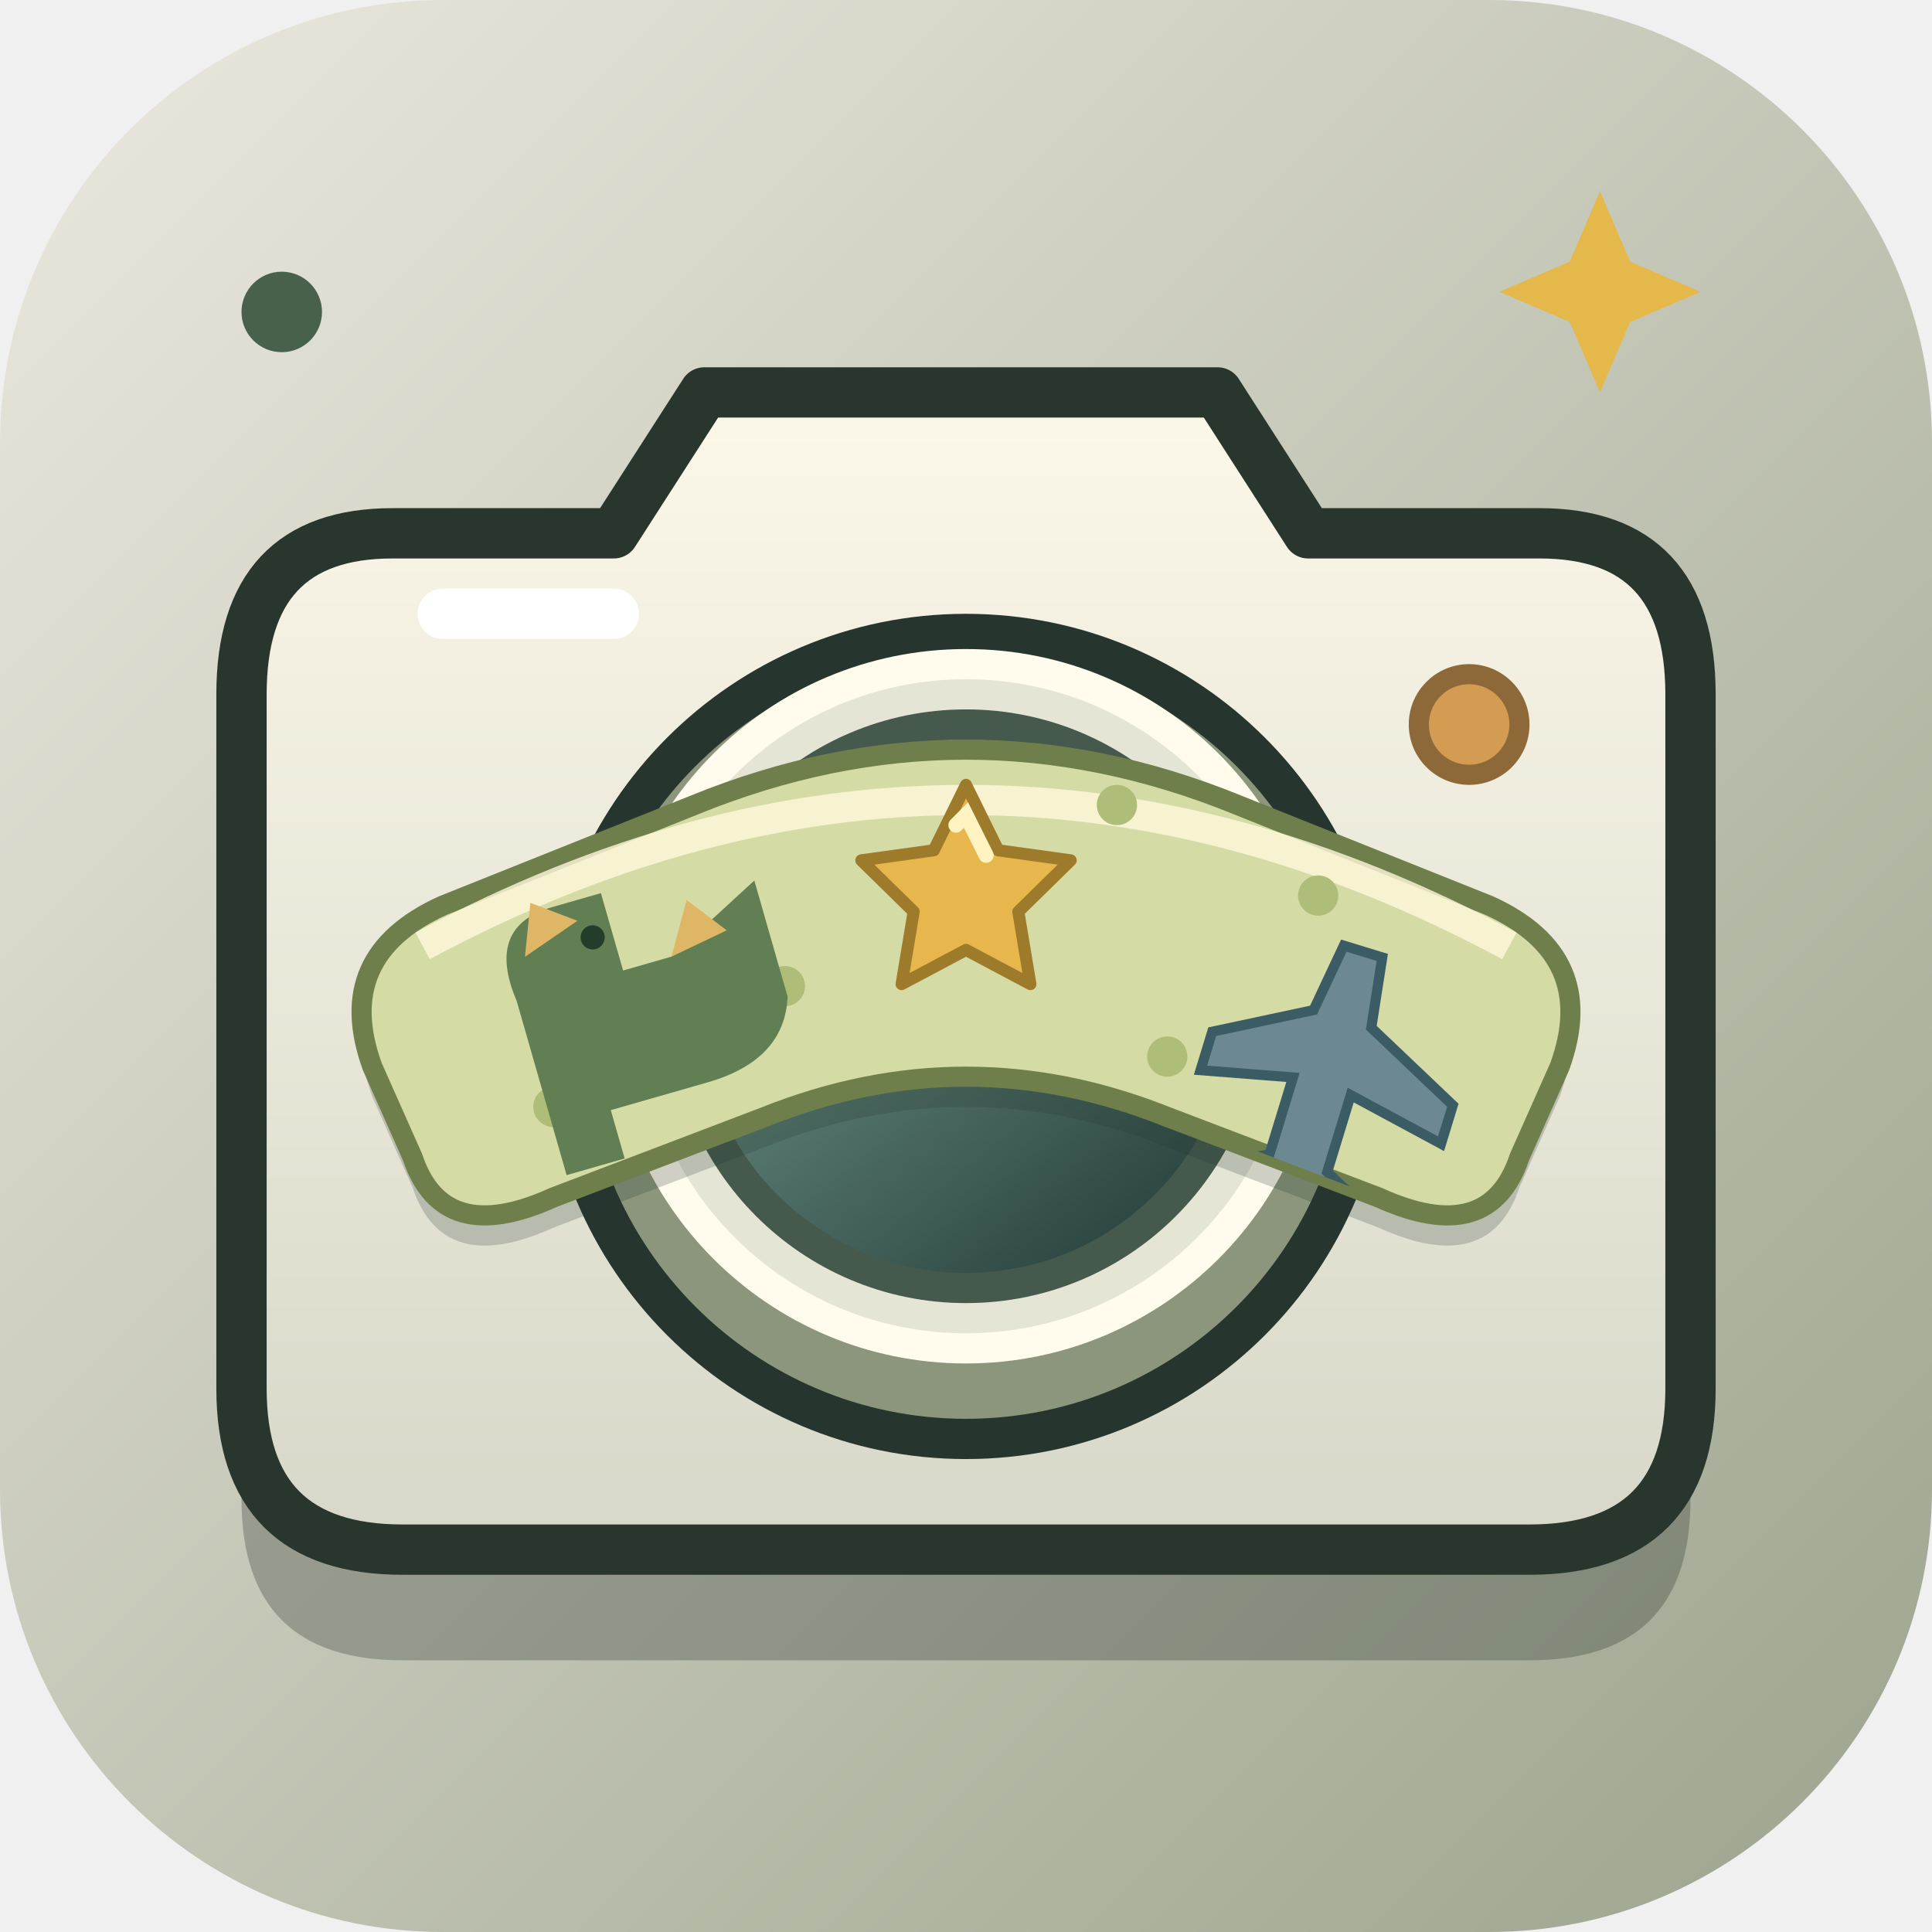
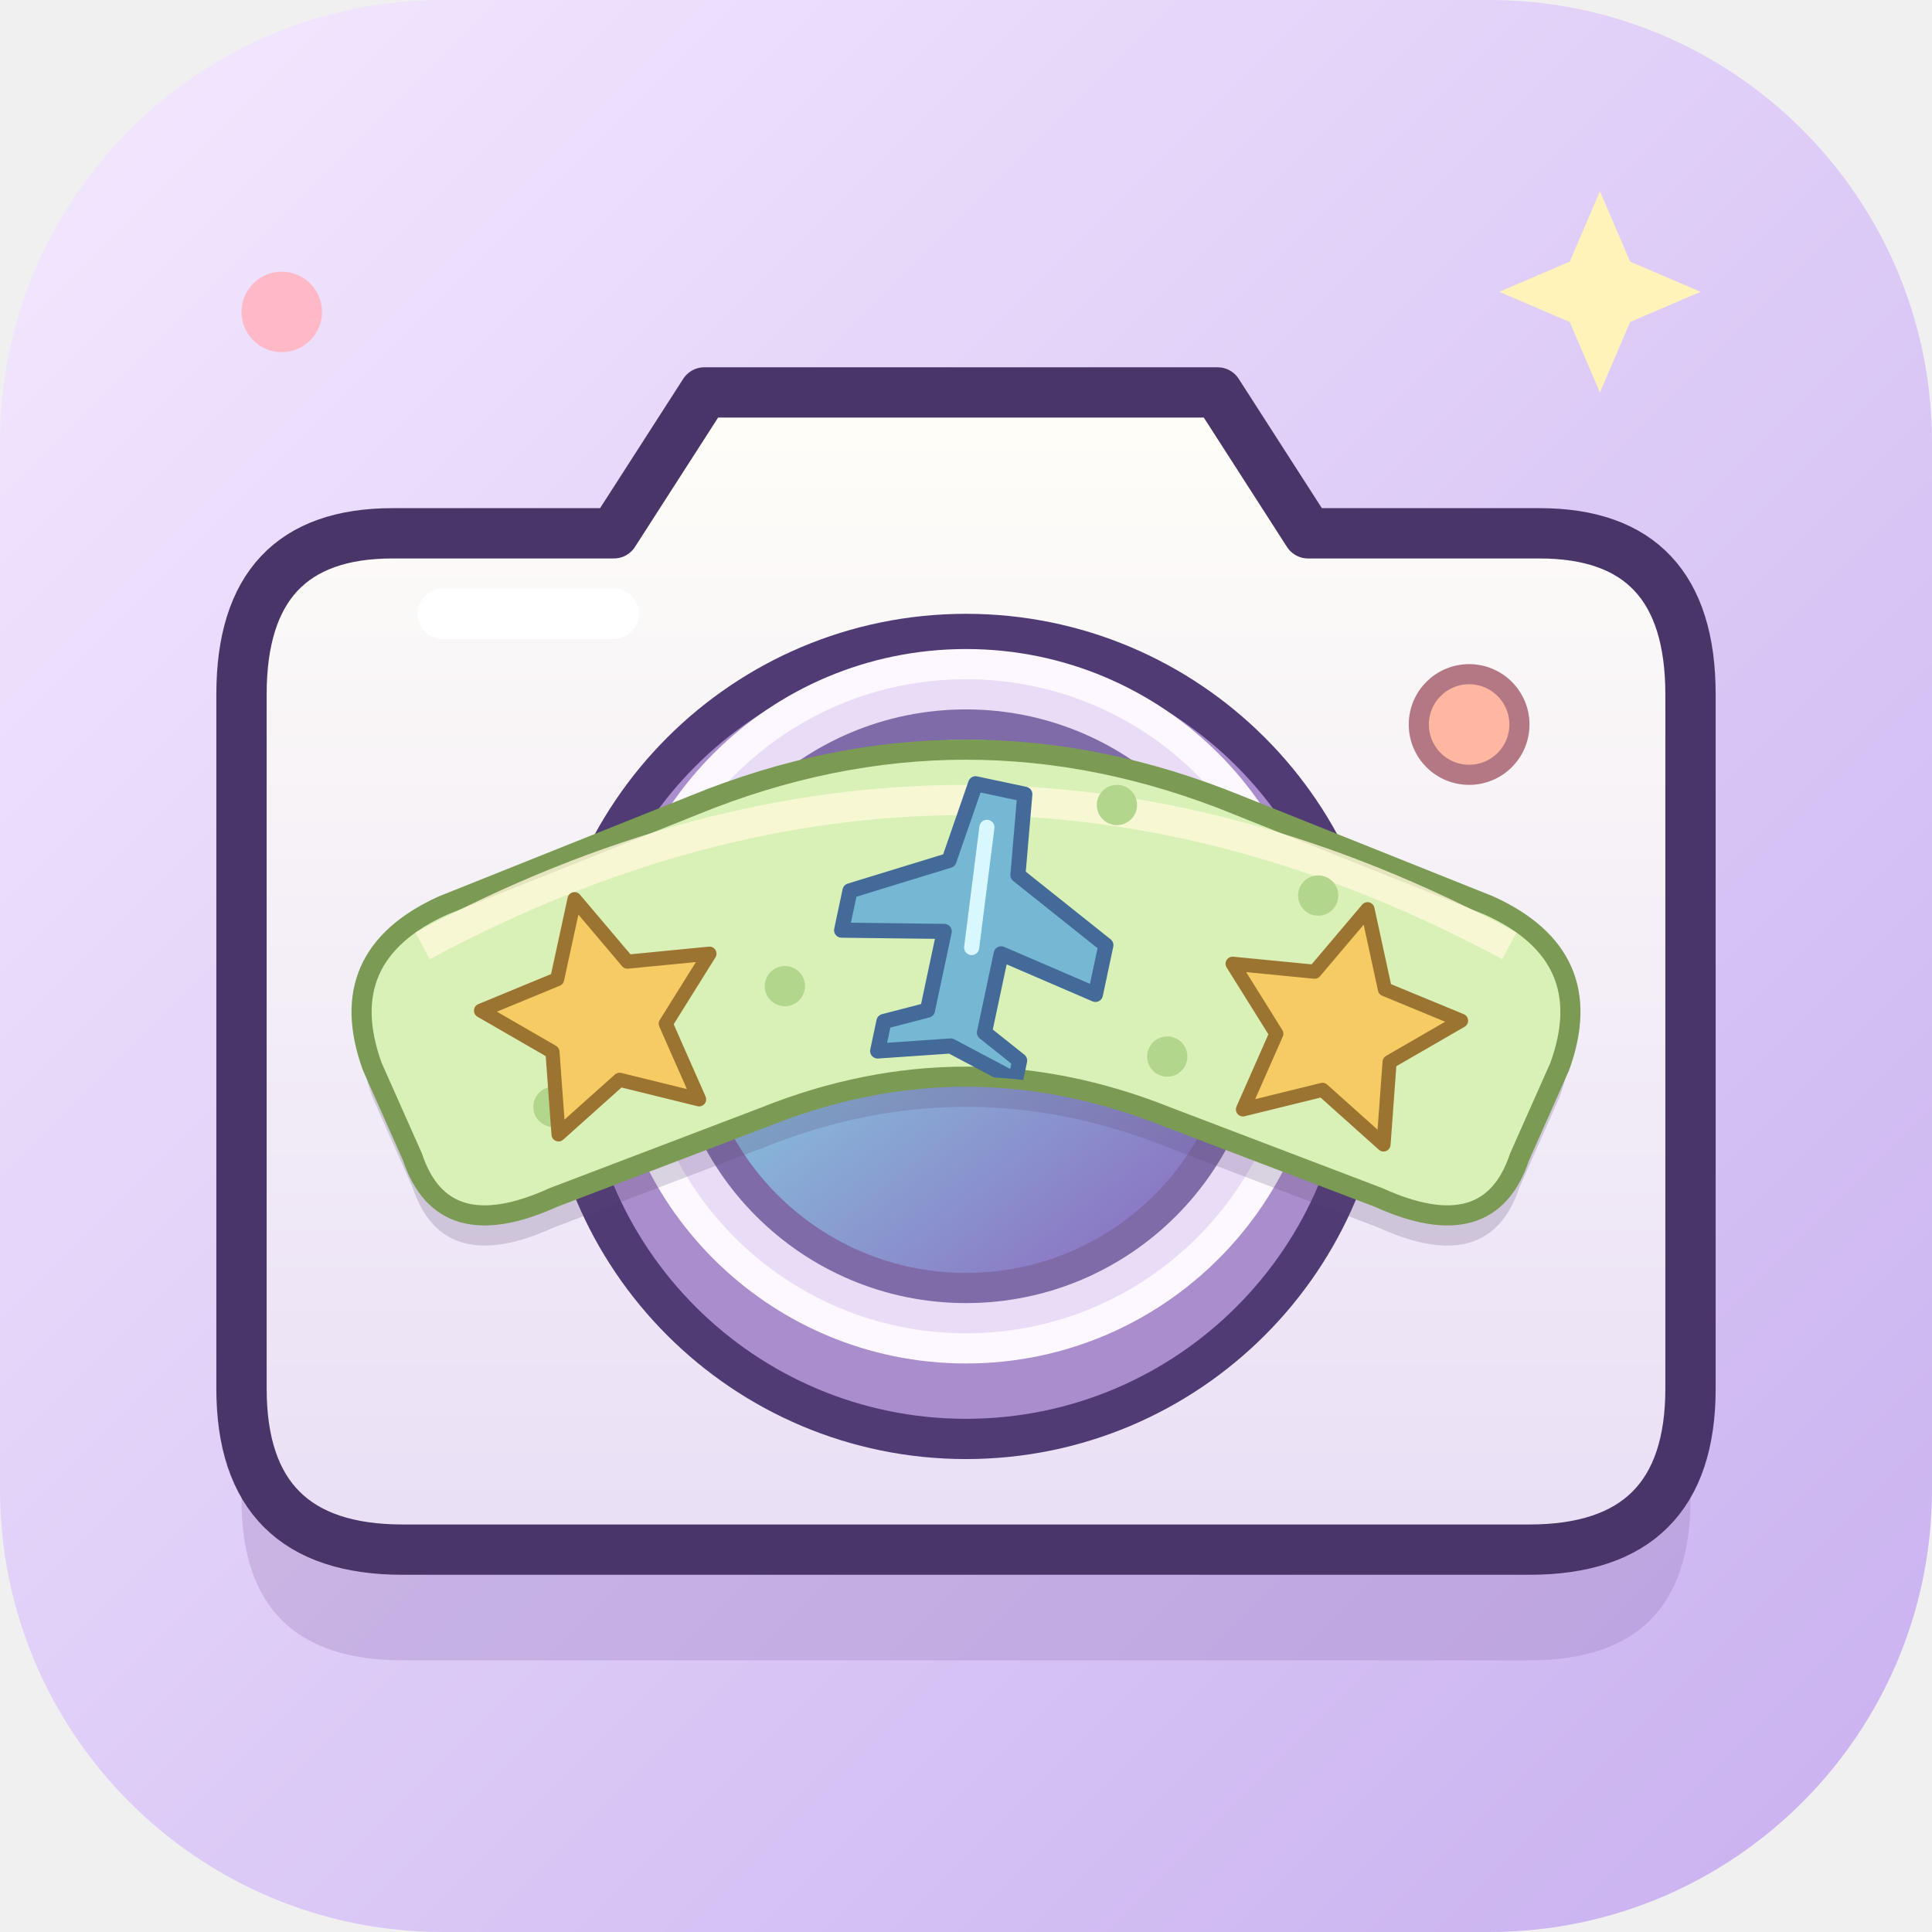
<svg xmlns="http://www.w3.org/2000/svg" viewBox="0 0 192 192">
  <defs>
    <linearGradient id="tile" x2="1" y2="1">
-       <stop stop-color="#ece9df" />
-       <stop offset="1" stop-color="#9ba38d" />
+       <stop stop-color="#f4e9ff" />
+       <stop offset="1" stop-color="#c8b0ef" />
    </linearGradient>
    <linearGradient id="body" x2="0" y2="1">
-       <stop stop-color="#fbf7e9" />
-       <stop offset="1" stop-color="#d7d8c9" />
+       <stop stop-color="#fffef8" />
+       <stop offset="1" stop-color="#e9dff6" />
    </linearGradient>
    <linearGradient id="glass" x2=".8" y2="1">
-       <stop stop-color="#a8beb5" />
-       <stop offset=".5" stop-color="#55766d" />
-       <stop offset="1" stop-color="#273f3c" />
+       <stop stop-color="#d1f7fa" />
+       <stop offset=".5" stop-color="#87b6d9" />
+       <stop offset="1" stop-color="#8c6ec1" />
    </linearGradient>
    <clipPath id="plaster">
      <path d="M37 106Q33 95 44 90L69 80Q96 69 123 80L148 90Q159 95 155 106L151 115Q148 124 137 119L116 111Q96 103 76 111L55 119Q44 124 41 115Z" />
    </clipPath>
  </defs>
  <rect width="192" height="192" rx="44" fill="url(#tile)" />
-   <path d="M39 58h22l9-14h51l9 14h23q15 0 15 16v69q0 16-16 16H40q-16 0-16-16V74q0-16 15-16z" fill="#28342b" opacity=".3" transform="translate(0 6)" />
-   <path d="M39 53h22l9-14h51l9 14h23q15 0 15 16v69q0 16-16 16H40q-16 0-16-16V69q0-16 15-16z" fill="url(#body)" stroke="#29362e" stroke-width="5" stroke-linejoin="round" />
+   <path d="M39 58h22l9-14h51l9 14h23q15 0 15 16v69q0 16-16 16H40q-16 0-16-16V74q0-16 15-16z" fill="#9475ba" opacity=".3" transform="translate(0 6)" />
+   <path d="M39 53h22l9-14h51l9 14h23q15 0 15 16v69q0 16-16 16H40q-16 0-16-16V69q0-16 15-16z" fill="url(#body)" stroke="#4a3569" stroke-width="5" stroke-linejoin="round" />
  <path d="M44 61h17" stroke="white" stroke-width="5" stroke-linecap="round" />
-   <circle cx="96" cy="103" r="40" fill="#8b967c" stroke="#27352f" stroke-width="4" />
-   <circle cx="96" cy="100" r="34" fill="#e5e5d6" stroke="#fffbed" stroke-width="3" />
-   <circle cx="96" cy="100" r="28" fill="url(#glass)" stroke="#45594d" stroke-width="3" />
+   <circle cx="96" cy="103" r="40" fill="#aa8dcc" stroke="#503b75" stroke-width="4" />
+   <circle cx="96" cy="100" r="34" fill="#e9dcf7" stroke="#fdf8ff" stroke-width="3" />
+   <circle cx="96" cy="100" r="28" fill="url(#glass)" stroke="#7f6ba8" stroke-width="3" />
  <path d="M80 84q8-9 19-7" fill="none" stroke="#fff" stroke-width="5" stroke-linecap="round" opacity=".8" />
-   <circle cx="146" cy="72" r="5" fill="#d49b53" stroke="#8d6939" stroke-width="2" />
-   <path d="M37 109Q33 98 44 93L69 83Q96 72 123 83L148 93Q159 98 155 109L151 118Q148 127 137 122L116 114Q96 106 76 114L55 122Q44 127 41 118Z" fill="#26352c" opacity=".22" />
-   <path d="M37 106Q33 95 44 90L69 80Q96 69 123 80L148 90Q159 95 155 106L151 115Q148 124 137 119L116 111Q96 103 76 111L55 119Q44 124 41 115Z" fill="#d5dba5" stroke="#6e7f4b" stroke-width="2" />
+   <circle cx="146" cy="72" r="5" fill="#ffb7a1" stroke="#b47884" stroke-width="2" />
+   <path d="M37 109Q33 98 44 93L69 83Q96 72 123 83L148 93Q159 98 155 109L151 118Q148 127 137 122L116 114Q96 106 76 114L55 122Q44 127 41 118Z" fill="#5c4974" opacity=".22" />
+   <path d="M37 106Q33 95 44 90L69 80Q96 69 123 80L148 90Q159 95 155 106L151 115Q148 124 137 119L116 111Q96 103 76 111L55 119Q44 124 41 115Z" fill="#d9f1b7" stroke="#7b9b54" stroke-width="2" />
  <g clip-path="url(#plaster)">
    <path d="M42 94Q96 65 150 94" fill="none" stroke="#fff9db" stroke-width="3" opacity=".8" />
-     <g fill="#aebd78">
+     <g fill="#b3d68d">
      <circle cx="55" cy="110" r="2" />
      <circle cx="131" cy="89" r="2" />
      <circle cx="78" cy="98" r="2" />
      <circle cx="111" cy="80" r="2" />
      <circle cx="116" cy="105" r="2" />
    </g>
-     <g transform="translate(50 87) rotate(-16 10 10)">
-       <path d="M1 22V10Q0 2 7 2h5v8h5l10-5v12q-2 6-10 6H7v5H1z" fill="#627e53" />
-       <path d="m3 6 2-5 4 3m8 6 3-5 3 4" fill="#dfb665" />
-       <circle cx="10" cy="6" r="1.2" fill="#233d2b" />
+     <g transform="translate(60 101) rotate(-14)">
+       <path d="m0-12 3.6 7.3 8.1 1.2-5.9 5.7 1.4 8.1L0 6.5l-7.2 3.8 1.4-8.1-5.9-5.7 8.1-1.2z" fill="#f7cb63" stroke="#9b7432" stroke-width="1.4" stroke-linejoin="round" />
    </g>
-     <g transform="translate(86 77)">
-       <path d="m10 1 3.2 6.5 7.2 1-5.2 5.1 1.2 7.2-6.4-3.4-6.4 3.4 1.2-7.2L-.4 8.5l7.2-1z" fill="#e7b64c" stroke="#9e7b2b" stroke-width="1.2" stroke-linejoin="round" />
-       <path d="m9 5 1-1 2 4" fill="none" stroke="#fff3c2" stroke-width="1.5" stroke-linecap="round" />
+     <g transform="translate(83 78) rotate(12 13 14)">
+       <path d="m1 13 9-5 1-8h5l1 8 10 5v5l-10-2v8l4 2v3-1l-7-2-7 2v-3l4-2v-8l-10 2z" fill="#76b8d3" stroke="#436a98" stroke-width="1.5" stroke-linejoin="round" />
+       <path d="m13 4 1 12" stroke="#d9f7ff" stroke-width="1.5" stroke-linecap="round" />
    </g>
-     <g transform="translate(119 92) rotate(17 10 10)">
-       <path d="m2 13 9-5 1-7h4l1 7 10 5v4l-10-2v8l4 2v3l-7-2-7 2v-3l4-2v-8l-9 2z" fill="#6c8991" stroke="#3b5c64" stroke-width="1" />
+     <g transform="translate(133 102) rotate(14)">
+       <path d="m0-12 3.6 7.3 8.1 1.2-5.9 5.7 1.4 8.1L0 6.5l-7.2 3.8 1.4-8.1-5.9-5.7 8.1-1.2z" fill="#f7cb63" stroke="#9b7432" stroke-width="1.4" stroke-linejoin="round" />
    </g>
  </g>
-   <path d="m159 19 3 7 7 3-7 3-3 7-3-7-7-3 7-3z" fill="#e5b84b" />
-   <circle cx="28" cy="31" r="4" fill="#48614b" />
+   <path d="m159 19 3 7 7 3-7 3-3 7-3-7-7-3 7-3z" fill="#fff3ba" />
+   <circle cx="28" cy="31" r="4" fill="#ffb8c6" />
</svg>
